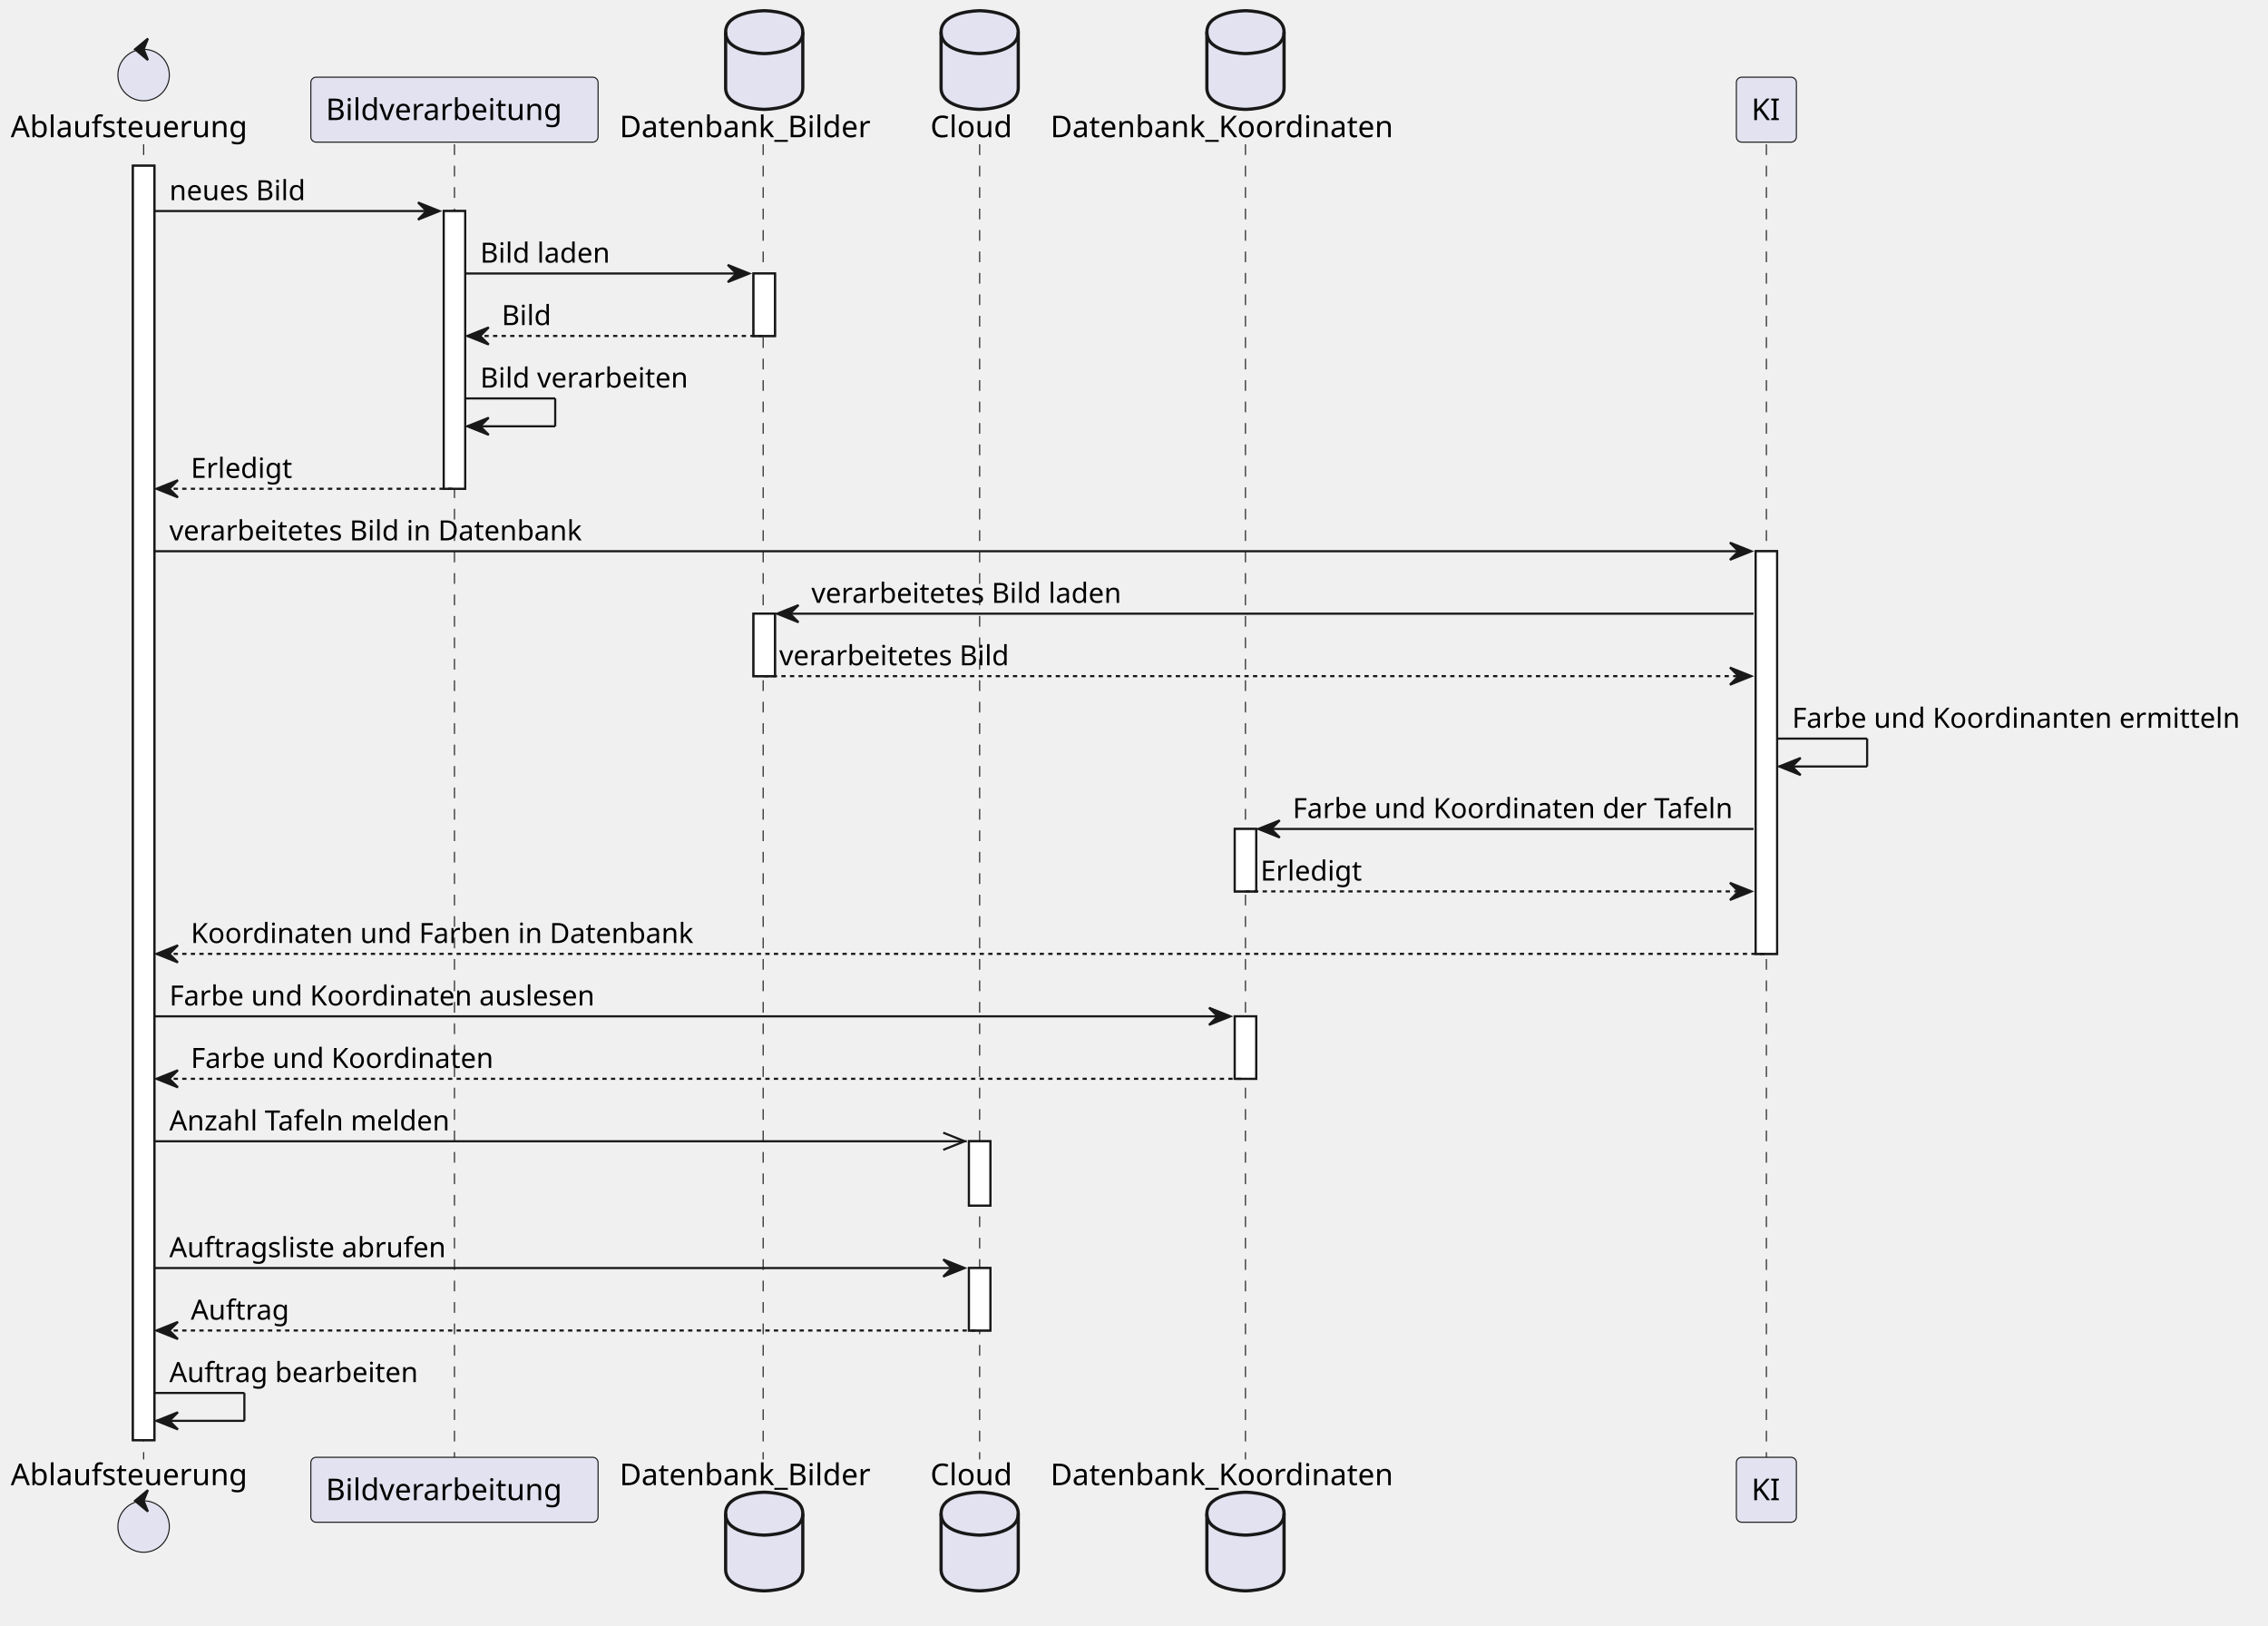
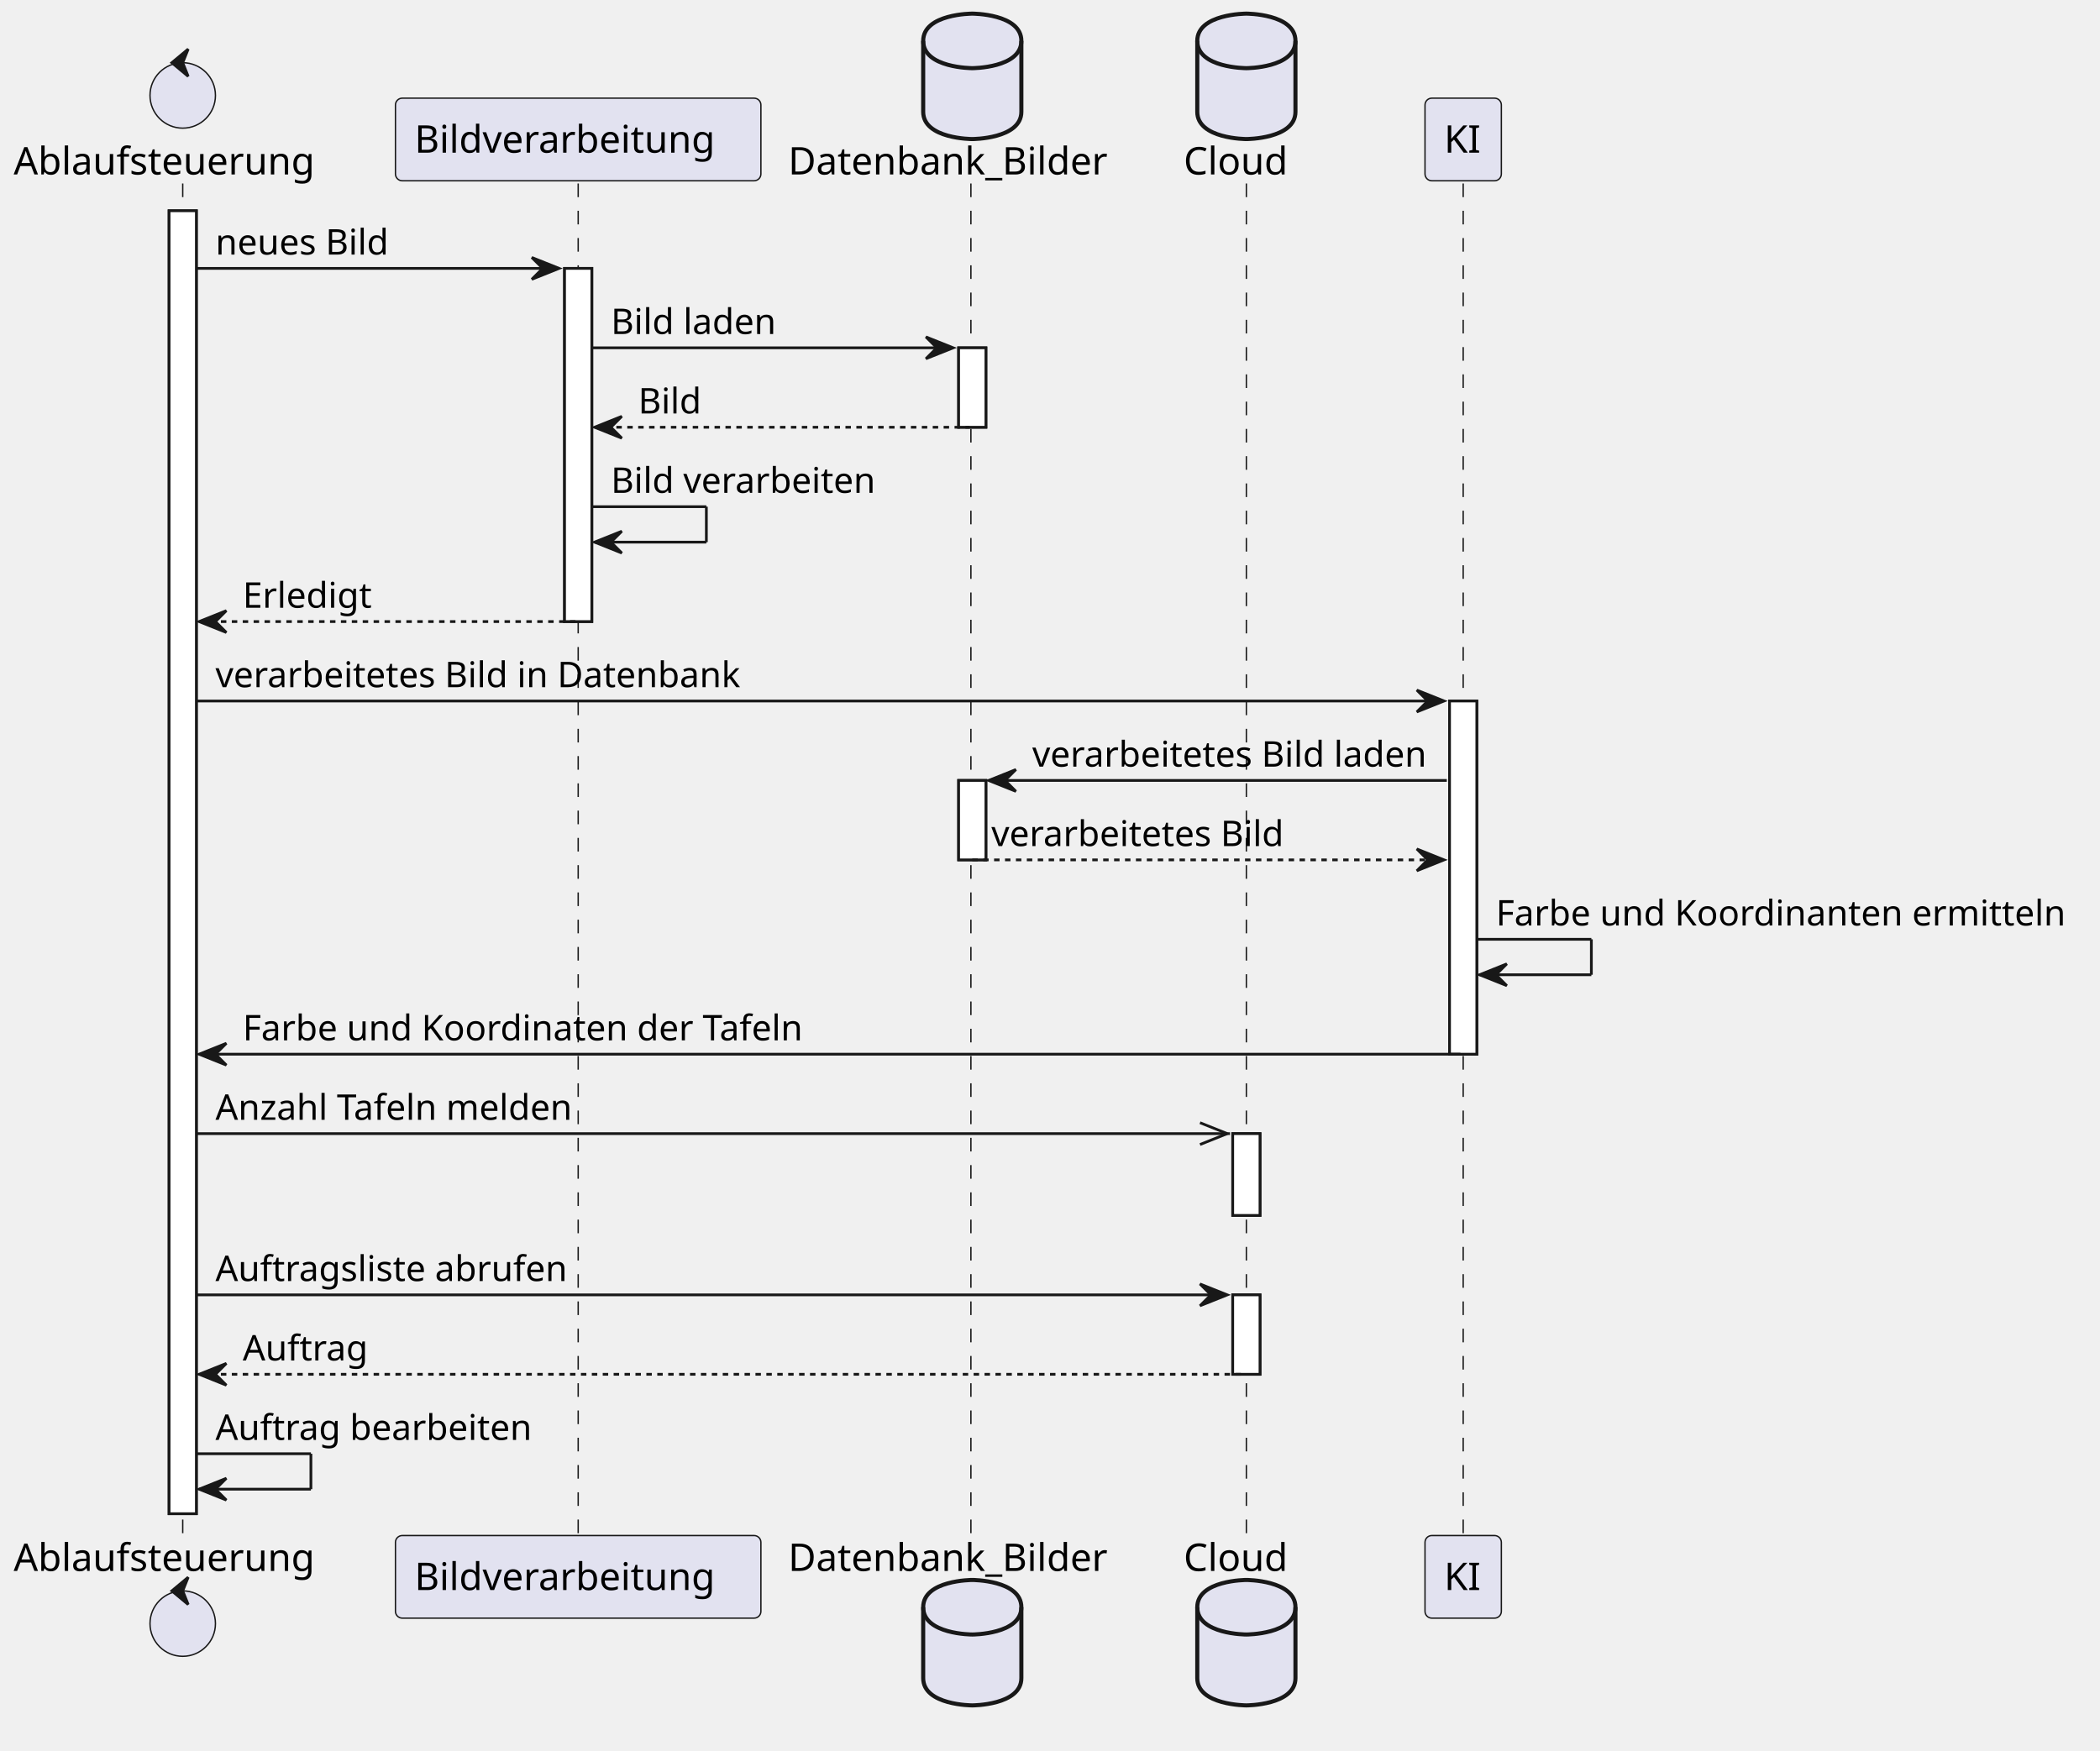
- <svg xmlns="http://www.w3.org/2000/svg" contentStyleType="text/css" height="758px" preserveAspectRatio="none" style="width:1058px;height:758px;background:#FFFFFF;" version="1.1" viewBox="0 0 1058 758" width="1058px" zoomAndPan="magnify">
+ <svg xmlns="http://www.w3.org/2000/svg" contentStyleType="text/css" height="642px" preserveAspectRatio="none" style="width:770px;height:642px;background:#FFFFFF;" version="1.1" viewBox="0 0 770 642" width="770px" zoomAndPan="magnify">
  <defs />
  <g>
-     <rect fill="#FFFFFF" height="594.391" style="stroke:#181818;stroke-width:1.0;" width="10" x="62" y="77.297" />
+     <rect fill="#FFFFFF" height="477.859" style="stroke:#181818;stroke-width:1.0;" width="10" x="62" y="77.297" />
    <rect fill="#FFFFFF" height="129.531" style="stroke:#181818;stroke-width:1.0;" width="10" x="207" y="98.43" />
    <rect fill="#FFFFFF" height="29.133" style="stroke:#181818;stroke-width:1.0;" width="10" x="351.5" y="127.562" />
    <rect fill="#FFFFFF" height="29.133" style="stroke:#181818;stroke-width:1.0;" width="10" x="351.5" y="286.227" />
-     <rect fill="#FFFFFF" height="30" style="stroke:#181818;stroke-width:1.0;" width="10" x="452" y="532.289" />
-     <rect fill="#FFFFFF" height="29.133" style="stroke:#181818;stroke-width:1.0;" width="10" x="452" y="591.422" />
-     <rect fill="#FFFFFF" height="29.133" style="stroke:#181818;stroke-width:1.0;" width="10" x="576" y="386.625" />
-     <rect fill="#FFFFFF" height="29.133" style="stroke:#181818;stroke-width:1.0;" width="10" x="576" y="474.023" />
-     <rect fill="#FFFFFF" height="187.797" style="stroke:#181818;stroke-width:1.0;" width="10" x="819" y="257.094" />
-     <line style="stroke:#181818;stroke-width:0.5;stroke-dasharray:5.0,5.0;" x1="67" x2="67" y1="67.297" y2="680.688" />
-     <line style="stroke:#181818;stroke-width:0.5;stroke-dasharray:5.0,5.0;" x1="212" x2="212" y1="67.297" y2="680.688" />
-     <line style="stroke:#181818;stroke-width:0.5;stroke-dasharray:5.0,5.0;" x1="356" x2="356" y1="67.297" y2="680.688" />
-     <line style="stroke:#181818;stroke-width:0.5;stroke-dasharray:5.0,5.0;" x1="457" x2="457" y1="67.297" y2="680.688" />
-     <line style="stroke:#181818;stroke-width:0.5;stroke-dasharray:5.0,5.0;" x1="581" x2="581" y1="67.297" y2="680.688" />
-     <line style="stroke:#181818;stroke-width:0.5;stroke-dasharray:5.0,5.0;" x1="824" x2="824" y1="67.297" y2="680.688" />
+     <rect fill="#FFFFFF" height="30" style="stroke:#181818;stroke-width:1.0;" width="10" x="452" y="415.758" />
+     <rect fill="#FFFFFF" height="29.133" style="stroke:#181818;stroke-width:1.0;" width="10" x="452" y="474.891" />
+     <rect fill="#FFFFFF" height="129.531" style="stroke:#181818;stroke-width:1.0;" width="10" x="531.5" y="257.094" />
+     <line style="stroke:#181818;stroke-width:0.5;stroke-dasharray:5.0,5.0;" x1="67" x2="67" y1="67.297" y2="564.156" />
+     <line style="stroke:#181818;stroke-width:0.5;stroke-dasharray:5.0,5.0;" x1="212" x2="212" y1="67.297" y2="564.156" />
+     <line style="stroke:#181818;stroke-width:0.5;stroke-dasharray:5.0,5.0;" x1="356" x2="356" y1="67.297" y2="564.156" />
+     <line style="stroke:#181818;stroke-width:0.5;stroke-dasharray:5.0,5.0;" x1="457" x2="457" y1="67.297" y2="564.156" />
+     <line style="stroke:#181818;stroke-width:0.5;stroke-dasharray:5.0,5.0;" x1="536.5" x2="536.5" y1="67.297" y2="564.156" />
    <text fill="#000000" font-family="sans-serif" font-size="14" lengthAdjust="spacing" textLength="118" x="5" y="63.995">Ablaufsteuerung</text>
    <ellipse cx="67" cy="35" fill="#E2E2F0" rx="12" ry="12" style="stroke:#181818;stroke-width:0.5;" />
    <polygon fill="#181818" points="63,23,69,18,67,23,69,28,63,23" style="stroke:#181818;stroke-width:1.0;" />
-     <text fill="#000000" font-family="sans-serif" font-size="14" lengthAdjust="spacing" textLength="118" x="5" y="692.683">Ablaufsteuerung</text>
-     <ellipse cx="67" cy="711.984" fill="#E2E2F0" rx="12" ry="12" style="stroke:#181818;stroke-width:0.5;" />
-     <polygon fill="#181818" points="63,699.984,69,694.984,67,699.984,69,704.984,63,699.984" style="stroke:#181818;stroke-width:1.0;" />
+     <text fill="#000000" font-family="sans-serif" font-size="14" lengthAdjust="spacing" textLength="118" x="5" y="576.151">Ablaufsteuerung</text>
+     <ellipse cx="67" cy="595.453" fill="#E2E2F0" rx="12" ry="12" style="stroke:#181818;stroke-width:0.5;" />
+     <polygon fill="#181818" points="63,583.453,69,578.453,67,583.453,69,588.453,63,583.453" style="stroke:#181818;stroke-width:1.0;" />
    <rect fill="#E2E2F0" height="30.297" rx="2.5" ry="2.5" style="stroke:#181818;stroke-width:0.5;" width="134" x="145" y="36" />
    <text fill="#000000" font-family="sans-serif" font-size="14" lengthAdjust="spacing" textLength="120" x="152" y="55.995">Bildverarbeitung</text>
-     <rect fill="#E2E2F0" height="30.297" rx="2.5" ry="2.5" style="stroke:#181818;stroke-width:0.5;" width="134" x="145" y="679.688" />
-     <text fill="#000000" font-family="sans-serif" font-size="14" lengthAdjust="spacing" textLength="120" x="152" y="699.683">Bildverarbeitung</text>
+     <rect fill="#E2E2F0" height="30.297" rx="2.5" ry="2.5" style="stroke:#181818;stroke-width:0.5;" width="134" x="145" y="563.156" />
+     <text fill="#000000" font-family="sans-serif" font-size="14" lengthAdjust="spacing" textLength="120" x="152" y="583.151">Bildverarbeitung</text>
    <text fill="#000000" font-family="sans-serif" font-size="14" lengthAdjust="spacing" textLength="129" x="289" y="63.995">Datenbank_Bilder</text>
    <path d="M338.5,15 C338.5,5 356.5,5 356.5,5 C356.5,5 374.5,5 374.5,15 L374.5,41 C374.5,51 356.5,51 356.5,51 C356.5,51 338.5,51 338.5,41 L338.5,15 " fill="#E2E2F0" style="stroke:#181818;stroke-width:1.5;" />
    <path d="M338.5,15 C338.5,25 356.5,25 356.5,25 C356.5,25 374.5,25 374.5,15 " fill="none" style="stroke:#181818;stroke-width:1.5;" />
-     <text fill="#000000" font-family="sans-serif" font-size="14" lengthAdjust="spacing" textLength="129" x="289" y="692.683">Datenbank_Bilder</text>
-     <path d="M338.5,705.984 C338.5,695.984 356.5,695.984 356.5,695.984 C356.5,695.984 374.5,695.984 374.5,705.984 L374.5,731.984 C374.5,741.984 356.5,741.984 356.5,741.984 C356.5,741.984 338.5,741.984 338.5,731.984 L338.5,705.984 " fill="#E2E2F0" style="stroke:#181818;stroke-width:1.5;" />
-     <path d="M338.5,705.984 C338.5,715.984 356.5,715.984 356.5,715.984 C356.5,715.984 374.5,715.984 374.5,705.984 " fill="none" style="stroke:#181818;stroke-width:1.5;" />
+     <text fill="#000000" font-family="sans-serif" font-size="14" lengthAdjust="spacing" textLength="129" x="289" y="576.151">Datenbank_Bilder</text>
+     <path d="M338.5,589.453 C338.5,579.453 356.5,579.453 356.5,579.453 C356.5,579.453 374.5,579.453 374.5,589.453 L374.5,615.453 C374.5,625.453 356.5,625.453 356.5,625.453 C356.5,625.453 338.5,625.453 338.5,615.453 L338.5,589.453 " fill="#E2E2F0" style="stroke:#181818;stroke-width:1.5;" />
+     <path d="M338.5,589.453 C338.5,599.453 356.5,599.453 356.5,599.453 C356.5,599.453 374.5,599.453 374.5,589.453 " fill="none" style="stroke:#181818;stroke-width:1.5;" />
    <text fill="#000000" font-family="sans-serif" font-size="14" lengthAdjust="spacing" textLength="40" x="434" y="63.995">Cloud</text>
    <path d="M439,15 C439,5 457,5 457,5 C457,5 475,5 475,15 L475,41 C475,51 457,51 457,51 C457,51 439,51 439,41 L439,15 " fill="#E2E2F0" style="stroke:#181818;stroke-width:1.5;" />
    <path d="M439,15 C439,25 457,25 457,25 C457,25 475,25 475,15 " fill="none" style="stroke:#181818;stroke-width:1.5;" />
-     <text fill="#000000" font-family="sans-serif" font-size="14" lengthAdjust="spacing" textLength="40" x="434" y="692.683">Cloud</text>
-     <path d="M439,705.984 C439,695.984 457,695.984 457,695.984 C457,695.984 475,695.984 475,705.984 L475,731.984 C475,741.984 457,741.984 457,741.984 C457,741.984 439,741.984 439,731.984 L439,705.984 " fill="#E2E2F0" style="stroke:#181818;stroke-width:1.5;" />
-     <path d="M439,705.984 C439,715.984 457,715.984 457,715.984 C457,715.984 475,715.984 475,705.984 " fill="none" style="stroke:#181818;stroke-width:1.5;" />
-     <text fill="#000000" font-family="sans-serif" font-size="14" lengthAdjust="spacing" textLength="176" x="490" y="63.995">Datenbank_Koordinaten</text>
-     <path d="M563,15 C563,5 581,5 581,5 C581,5 599,5 599,15 L599,41 C599,51 581,51 581,51 C581,51 563,51 563,41 L563,15 " fill="#E2E2F0" style="stroke:#181818;stroke-width:1.5;" />
-     <path d="M563,15 C563,25 581,25 581,25 C581,25 599,25 599,15 " fill="none" style="stroke:#181818;stroke-width:1.5;" />
-     <text fill="#000000" font-family="sans-serif" font-size="14" lengthAdjust="spacing" textLength="176" x="490" y="692.683">Datenbank_Koordinaten</text>
-     <path d="M563,705.984 C563,695.984 581,695.984 581,695.984 C581,695.984 599,695.984 599,705.984 L599,731.984 C599,741.984 581,741.984 581,741.984 C581,741.984 563,741.984 563,731.984 L563,705.984 " fill="#E2E2F0" style="stroke:#181818;stroke-width:1.5;" />
-     <path d="M563,705.984 C563,715.984 581,715.984 581,715.984 C581,715.984 599,715.984 599,705.984 " fill="none" style="stroke:#181818;stroke-width:1.5;" />
-     <rect fill="#E2E2F0" height="30.297" rx="2.5" ry="2.5" style="stroke:#181818;stroke-width:0.5;" width="28" x="810" y="36" />
-     <text fill="#000000" font-family="sans-serif" font-size="14" lengthAdjust="spacing" textLength="14" x="817" y="55.995">KI</text>
-     <rect fill="#E2E2F0" height="30.297" rx="2.5" ry="2.5" style="stroke:#181818;stroke-width:0.5;" width="28" x="810" y="679.688" />
-     <text fill="#000000" font-family="sans-serif" font-size="14" lengthAdjust="spacing" textLength="14" x="817" y="699.683">KI</text>
-     <rect fill="#FFFFFF" height="594.391" style="stroke:#181818;stroke-width:1.0;" width="10" x="62" y="77.297" />
+     <text fill="#000000" font-family="sans-serif" font-size="14" lengthAdjust="spacing" textLength="40" x="434" y="576.151">Cloud</text>
+     <path d="M439,589.453 C439,579.453 457,579.453 457,579.453 C457,579.453 475,579.453 475,589.453 L475,615.453 C475,625.453 457,625.453 457,625.453 C457,625.453 439,625.453 439,615.453 L439,589.453 " fill="#E2E2F0" style="stroke:#181818;stroke-width:1.5;" />
+     <path d="M439,589.453 C439,599.453 457,599.453 457,599.453 C457,599.453 475,599.453 475,589.453 " fill="none" style="stroke:#181818;stroke-width:1.5;" />
+     <rect fill="#E2E2F0" height="30.297" rx="2.5" ry="2.5" style="stroke:#181818;stroke-width:0.5;" width="28" x="522.5" y="36" />
+     <text fill="#000000" font-family="sans-serif" font-size="14" lengthAdjust="spacing" textLength="14" x="529.5" y="55.995">KI</text>
+     <rect fill="#E2E2F0" height="30.297" rx="2.5" ry="2.5" style="stroke:#181818;stroke-width:0.5;" width="28" x="522.5" y="563.156" />
+     <text fill="#000000" font-family="sans-serif" font-size="14" lengthAdjust="spacing" textLength="14" x="529.5" y="583.151">KI</text>
+     <rect fill="#FFFFFF" height="477.859" style="stroke:#181818;stroke-width:1.0;" width="10" x="62" y="77.297" />
    <rect fill="#FFFFFF" height="129.531" style="stroke:#181818;stroke-width:1.0;" width="10" x="207" y="98.43" />
    <rect fill="#FFFFFF" height="29.133" style="stroke:#181818;stroke-width:1.0;" width="10" x="351.5" y="127.562" />
    <rect fill="#FFFFFF" height="29.133" style="stroke:#181818;stroke-width:1.0;" width="10" x="351.5" y="286.227" />
-     <rect fill="#FFFFFF" height="30" style="stroke:#181818;stroke-width:1.0;" width="10" x="452" y="532.289" />
-     <rect fill="#FFFFFF" height="29.133" style="stroke:#181818;stroke-width:1.0;" width="10" x="452" y="591.422" />
-     <rect fill="#FFFFFF" height="29.133" style="stroke:#181818;stroke-width:1.0;" width="10" x="576" y="386.625" />
-     <rect fill="#FFFFFF" height="29.133" style="stroke:#181818;stroke-width:1.0;" width="10" x="576" y="474.023" />
-     <rect fill="#FFFFFF" height="187.797" style="stroke:#181818;stroke-width:1.0;" width="10" x="819" y="257.094" />
+     <rect fill="#FFFFFF" height="30" style="stroke:#181818;stroke-width:1.0;" width="10" x="452" y="415.758" />
+     <rect fill="#FFFFFF" height="29.133" style="stroke:#181818;stroke-width:1.0;" width="10" x="452" y="474.891" />
+     <rect fill="#FFFFFF" height="129.531" style="stroke:#181818;stroke-width:1.0;" width="10" x="531.5" y="257.094" />
    <polygon fill="#181818" points="195,94.43,205,98.43,195,102.43,199,98.43" style="stroke:#181818;stroke-width:1.0;" />
    <line style="stroke:#181818;stroke-width:1.0;" x1="72" x2="201" y1="98.43" y2="98.43" />
    <text fill="#000000" font-family="sans-serif" font-size="13" lengthAdjust="spacing" textLength="65" x="79" y="93.364">neues Bild</text>
    <polygon fill="#181818" points="339.5,123.562,349.5,127.562,339.5,131.562,343.5,127.562" style="stroke:#181818;stroke-width:1.0;" />
    <line style="stroke:#181818;stroke-width:1.0;" x1="217" x2="345.5" y1="127.562" y2="127.562" />
    <text fill="#000000" font-family="sans-serif" font-size="13" lengthAdjust="spacing" textLength="61" x="224" y="122.497">Bild laden</text>
    <polygon fill="#181818" points="228,152.695,218,156.695,228,160.695,224,156.695" style="stroke:#181818;stroke-width:1.0;" />
    <line style="stroke:#181818;stroke-width:1.0;stroke-dasharray:2.0,2.0;" x1="222" x2="355.5" y1="156.695" y2="156.695" />
    <text fill="#000000" font-family="sans-serif" font-size="13" lengthAdjust="spacing" textLength="22" x="234" y="151.629">Bild</text>
    <line style="stroke:#181818;stroke-width:1.0;" x1="217" x2="259" y1="185.828" y2="185.828" />
    <line style="stroke:#181818;stroke-width:1.0;" x1="259" x2="259" y1="185.828" y2="198.828" />
    <line style="stroke:#181818;stroke-width:1.0;" x1="218" x2="259" y1="198.828" y2="198.828" />
    <polygon fill="#181818" points="228,194.828,218,198.828,228,202.828,224,198.828" style="stroke:#181818;stroke-width:1.0;" />
    <text fill="#000000" font-family="sans-serif" font-size="13" lengthAdjust="spacing" textLength="100" x="224" y="180.762">Bild verarbeiten</text>
    <polygon fill="#181818" points="83,223.961,73,227.961,83,231.961,79,227.961" style="stroke:#181818;stroke-width:1.0;" />
    <line style="stroke:#181818;stroke-width:1.0;stroke-dasharray:2.0,2.0;" x1="77" x2="211" y1="227.961" y2="227.961" />
    <text fill="#000000" font-family="sans-serif" font-size="13" lengthAdjust="spacing" textLength="48" x="89" y="222.895">Erledigt</text>
-     <polygon fill="#181818" points="807,253.094,817,257.094,807,261.094,811,257.094" style="stroke:#181818;stroke-width:1.0;" />
-     <line style="stroke:#181818;stroke-width:1.0;" x1="72" x2="813" y1="257.094" y2="257.094" />
+     <polygon fill="#181818" points="519.5,253.094,529.5,257.094,519.5,261.094,523.5,257.094" style="stroke:#181818;stroke-width:1.0;" />
+     <line style="stroke:#181818;stroke-width:1.0;" x1="72" x2="525.5" y1="257.094" y2="257.094" />
    <text fill="#000000" font-family="sans-serif" font-size="13" lengthAdjust="spacing" textLength="201" x="79" y="252.028">verarbeitetes Bild in Datenbank</text>
    <polygon fill="#181818" points="372.5,282.227,362.5,286.227,372.5,290.227,368.5,286.227" style="stroke:#181818;stroke-width:1.0;" />
-     <line style="stroke:#181818;stroke-width:1.0;" x1="366.5" x2="818" y1="286.227" y2="286.227" />
+     <line style="stroke:#181818;stroke-width:1.0;" x1="366.5" x2="530.5" y1="286.227" y2="286.227" />
    <text fill="#000000" font-family="sans-serif" font-size="13" lengthAdjust="spacing" textLength="151" x="378.5" y="281.161">verarbeitetes Bild laden</text>
-     <polygon fill="#181818" points="807,311.359,817,315.359,807,319.359,811,315.359" style="stroke:#181818;stroke-width:1.0;" />
-     <line style="stroke:#181818;stroke-width:1.0;stroke-dasharray:2.0,2.0;" x1="356.5" x2="813" y1="315.359" y2="315.359" />
+     <polygon fill="#181818" points="519.5,311.359,529.5,315.359,519.5,319.359,523.5,315.359" style="stroke:#181818;stroke-width:1.0;" />
+     <line style="stroke:#181818;stroke-width:1.0;stroke-dasharray:2.0,2.0;" x1="356.5" x2="525.5" y1="315.359" y2="315.359" />
    <text fill="#000000" font-family="sans-serif" font-size="13" lengthAdjust="spacing" textLength="112" x="363.5" y="310.293">verarbeitetes Bild</text>
-     <line style="stroke:#181818;stroke-width:1.0;" x1="829" x2="871" y1="344.492" y2="344.492" />
-     <line style="stroke:#181818;stroke-width:1.0;" x1="871" x2="871" y1="344.492" y2="357.492" />
-     <line style="stroke:#181818;stroke-width:1.0;" x1="830" x2="871" y1="357.492" y2="357.492" />
-     <polygon fill="#181818" points="840,353.492,830,357.492,840,361.492,836,357.492" style="stroke:#181818;stroke-width:1.0;" />
-     <text fill="#000000" font-family="sans-serif" font-size="13" lengthAdjust="spacing" textLength="215" x="836" y="339.426">Farbe und Koordinanten ermitteln</text>
-     <polygon fill="#181818" points="597,382.625,587,386.625,597,390.625,593,386.625" style="stroke:#181818;stroke-width:1.0;" />
-     <line style="stroke:#181818;stroke-width:1.0;" x1="591" x2="818" y1="386.625" y2="386.625" />
-     <text fill="#000000" font-family="sans-serif" font-size="13" lengthAdjust="spacing" textLength="214" x="603" y="381.559">Farbe und Koordinaten der Tafeln</text>
-     <polygon fill="#181818" points="807,411.758,817,415.758,807,419.758,811,415.758" style="stroke:#181818;stroke-width:1.0;" />
-     <line style="stroke:#181818;stroke-width:1.0;stroke-dasharray:2.0,2.0;" x1="581" x2="813" y1="415.758" y2="415.758" />
-     <text fill="#000000" font-family="sans-serif" font-size="13" lengthAdjust="spacing" textLength="48" x="588" y="410.692">Erledigt</text>
-     <polygon fill="#181818" points="83,440.891,73,444.891,83,448.891,79,444.891" style="stroke:#181818;stroke-width:1.0;" />
-     <line style="stroke:#181818;stroke-width:1.0;stroke-dasharray:2.0,2.0;" x1="77" x2="823" y1="444.891" y2="444.891" />
-     <text fill="#000000" font-family="sans-serif" font-size="13" lengthAdjust="spacing" textLength="242" x="89" y="439.825">Koordinaten und Farben in Datenbank</text>
-     <polygon fill="#181818" points="564,470.023,574,474.023,564,478.023,568,474.023" style="stroke:#181818;stroke-width:1.0;" />
-     <line style="stroke:#181818;stroke-width:1.0;" x1="72" x2="570" y1="474.023" y2="474.023" />
-     <text fill="#000000" font-family="sans-serif" font-size="13" lengthAdjust="spacing" textLength="206" x="79" y="468.957">Farbe und Koordinaten auslesen</text>
-     <polygon fill="#181818" points="83,499.156,73,503.156,83,507.156,79,503.156" style="stroke:#181818;stroke-width:1.0;" />
-     <line style="stroke:#181818;stroke-width:1.0;stroke-dasharray:2.0,2.0;" x1="77" x2="580" y1="503.156" y2="503.156" />
-     <text fill="#000000" font-family="sans-serif" font-size="13" lengthAdjust="spacing" textLength="145" x="89" y="498.09">Farbe und Koordinaten</text>
-     <line style="stroke:#181818;stroke-width:1.0;" x1="450" x2="440" y1="532.289" y2="528.289" />
-     <line style="stroke:#181818;stroke-width:1.0;" x1="450" x2="440" y1="532.289" y2="536.289" />
-     <line style="stroke:#181818;stroke-width:1.0;" x1="72" x2="451" y1="532.289" y2="532.289" />
-     <text fill="#000000" font-family="sans-serif" font-size="13" lengthAdjust="spacing" textLength="139" x="79" y="527.223">Anzahl Tafeln melden</text>
-     <polygon fill="#181818" points="440,587.422,450,591.422,440,595.422,444,591.422" style="stroke:#181818;stroke-width:1.0;" />
-     <line style="stroke:#181818;stroke-width:1.0;" x1="72" x2="446" y1="591.422" y2="591.422" />
-     <text fill="#000000" font-family="sans-serif" font-size="13" lengthAdjust="spacing" textLength="135" x="79" y="586.356">Auftragsliste abrufen</text>
-     <polygon fill="#181818" points="83,616.555,73,620.555,83,624.555,79,620.555" style="stroke:#181818;stroke-width:1.0;" />
-     <line style="stroke:#181818;stroke-width:1.0;stroke-dasharray:2.0,2.0;" x1="77" x2="456" y1="620.555" y2="620.555" />
-     <text fill="#000000" font-family="sans-serif" font-size="13" lengthAdjust="spacing" textLength="48" x="89" y="615.489">Auftrag</text>
-     <line style="stroke:#181818;stroke-width:1.0;" x1="72" x2="114" y1="649.688" y2="649.688" />
-     <line style="stroke:#181818;stroke-width:1.0;" x1="114" x2="114" y1="649.688" y2="662.688" />
-     <line style="stroke:#181818;stroke-width:1.0;" x1="73" x2="114" y1="662.688" y2="662.688" />
-     <polygon fill="#181818" points="83,658.688,73,662.688,83,666.688,79,662.688" style="stroke:#181818;stroke-width:1.0;" />
-     <text fill="#000000" font-family="sans-serif" font-size="13" lengthAdjust="spacing" textLength="121" x="79" y="644.622">Auftrag bearbeiten</text>
+     <line style="stroke:#181818;stroke-width:1.0;" x1="541.5" x2="583.5" y1="344.492" y2="344.492" />
+     <line style="stroke:#181818;stroke-width:1.0;" x1="583.5" x2="583.5" y1="344.492" y2="357.492" />
+     <line style="stroke:#181818;stroke-width:1.0;" x1="542.5" x2="583.5" y1="357.492" y2="357.492" />
+     <polygon fill="#181818" points="552.5,353.492,542.5,357.492,552.5,361.492,548.5,357.492" style="stroke:#181818;stroke-width:1.0;" />
+     <text fill="#000000" font-family="sans-serif" font-size="13" lengthAdjust="spacing" textLength="215" x="548.5" y="339.426">Farbe und Koordinanten ermitteln</text>
+     <polygon fill="#181818" points="83,382.625,73,386.625,83,390.625,79,386.625" style="stroke:#181818;stroke-width:1.0;" />
+     <line style="stroke:#181818;stroke-width:1.0;" x1="77" x2="535.5" y1="386.625" y2="386.625" />
+     <text fill="#000000" font-family="sans-serif" font-size="13" lengthAdjust="spacing" textLength="214" x="89" y="381.559">Farbe und Koordinaten der Tafeln</text>
+     <line style="stroke:#181818;stroke-width:1.0;" x1="450" x2="440" y1="415.758" y2="411.758" />
+     <line style="stroke:#181818;stroke-width:1.0;" x1="450" x2="440" y1="415.758" y2="419.758" />
+     <line style="stroke:#181818;stroke-width:1.0;" x1="72" x2="451" y1="415.758" y2="415.758" />
+     <text fill="#000000" font-family="sans-serif" font-size="13" lengthAdjust="spacing" textLength="139" x="79" y="410.692">Anzahl Tafeln melden</text>
+     <polygon fill="#181818" points="440,470.891,450,474.891,440,478.891,444,474.891" style="stroke:#181818;stroke-width:1.0;" />
+     <line style="stroke:#181818;stroke-width:1.0;" x1="72" x2="446" y1="474.891" y2="474.891" />
+     <text fill="#000000" font-family="sans-serif" font-size="13" lengthAdjust="spacing" textLength="135" x="79" y="469.825">Auftragsliste abrufen</text>
+     <polygon fill="#181818" points="83,500.023,73,504.023,83,508.023,79,504.023" style="stroke:#181818;stroke-width:1.0;" />
+     <line style="stroke:#181818;stroke-width:1.0;stroke-dasharray:2.0,2.0;" x1="77" x2="456" y1="504.023" y2="504.023" />
+     <text fill="#000000" font-family="sans-serif" font-size="13" lengthAdjust="spacing" textLength="48" x="89" y="498.957">Auftrag</text>
+     <line style="stroke:#181818;stroke-width:1.0;" x1="72" x2="114" y1="533.156" y2="533.156" />
+     <line style="stroke:#181818;stroke-width:1.0;" x1="114" x2="114" y1="533.156" y2="546.156" />
+     <line style="stroke:#181818;stroke-width:1.0;" x1="73" x2="114" y1="546.156" y2="546.156" />
+     <polygon fill="#181818" points="83,542.156,73,546.156,83,550.156,79,546.156" style="stroke:#181818;stroke-width:1.0;" />
+     <text fill="#000000" font-family="sans-serif" font-size="13" lengthAdjust="spacing" textLength="121" x="79" y="528.09">Auftrag bearbeiten</text>
  </g>
</svg>
